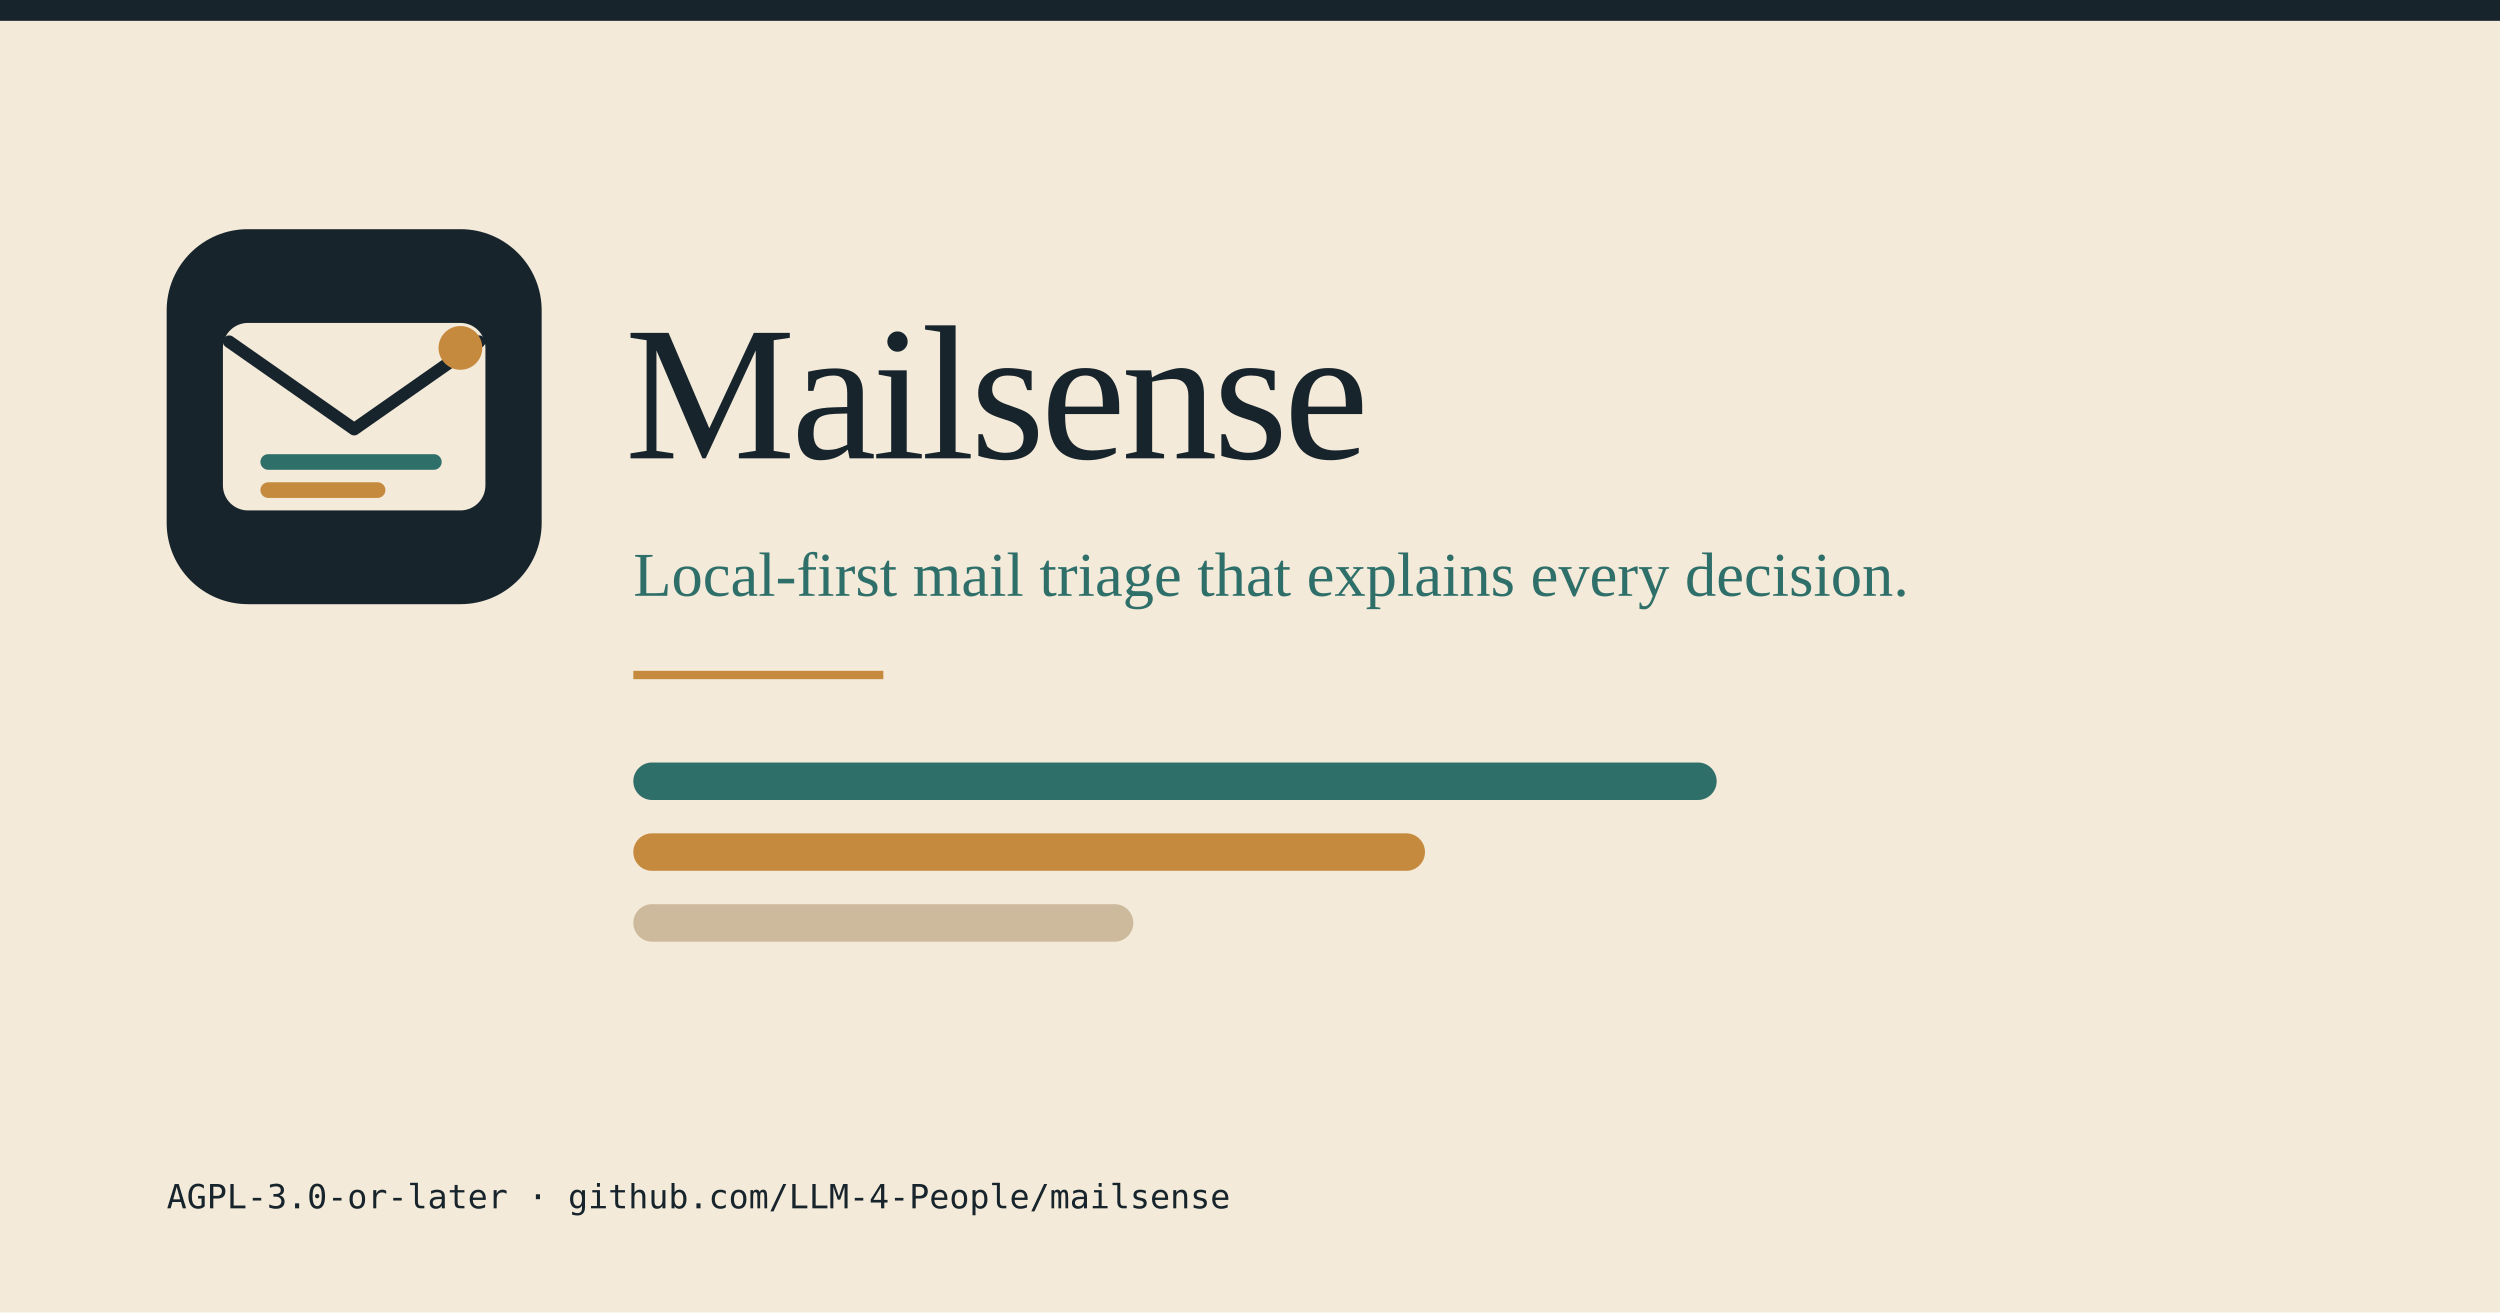
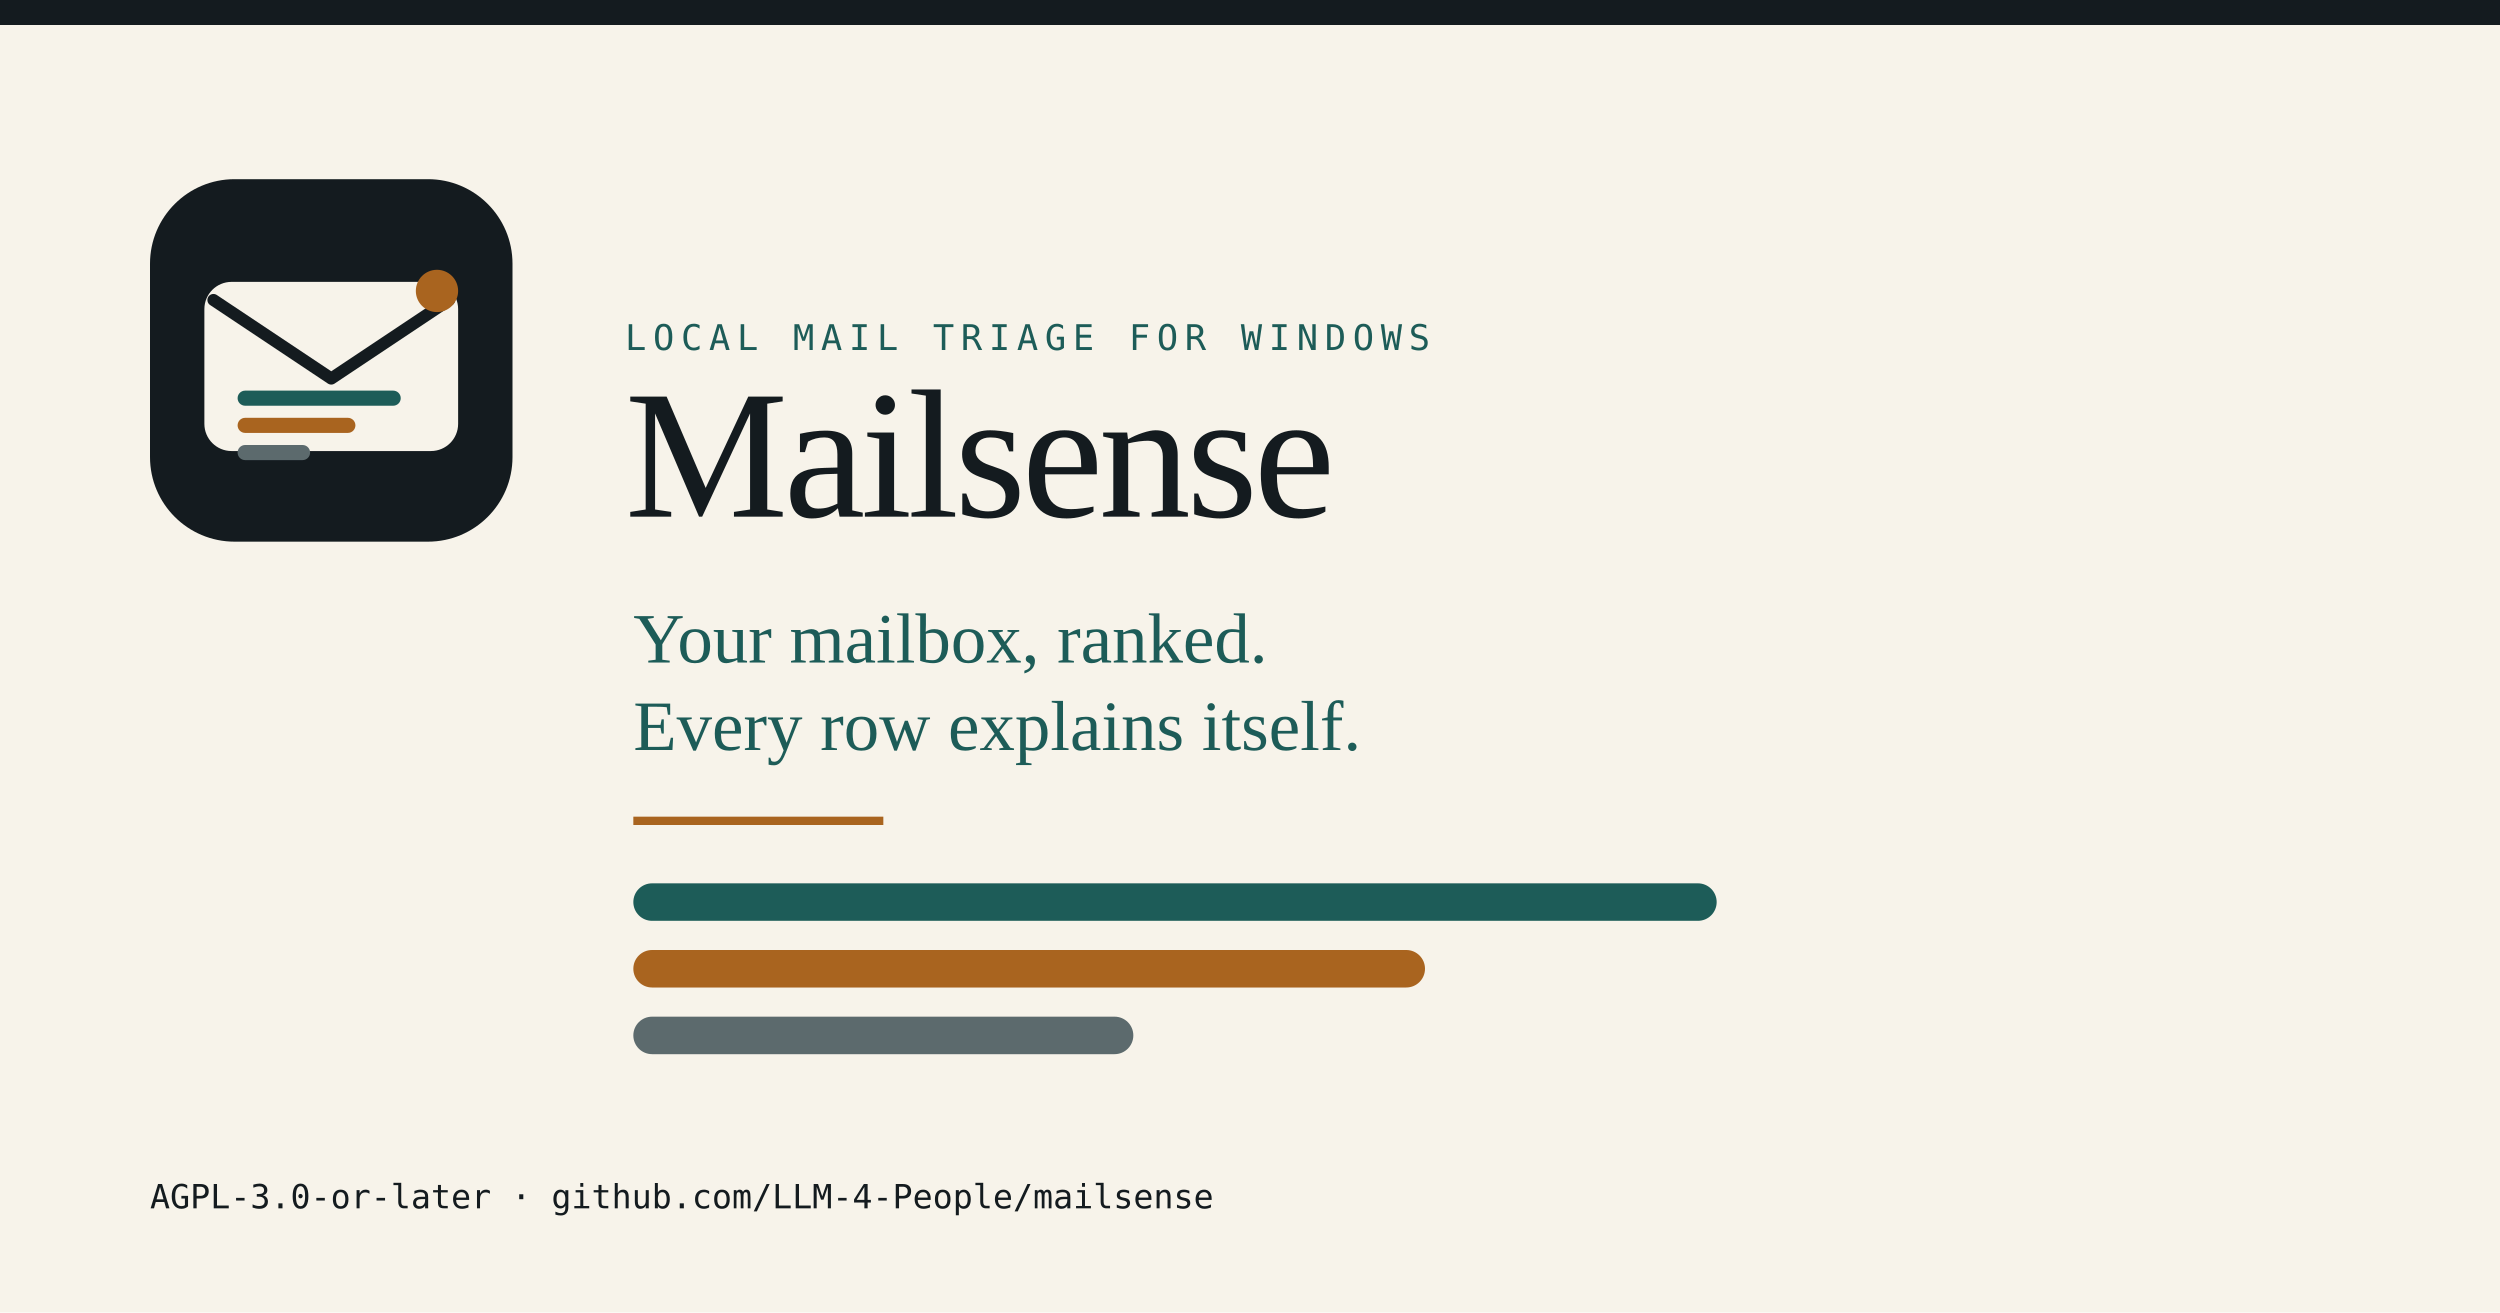
<svg xmlns="http://www.w3.org/2000/svg" viewBox="0 0 1200 630" role="img" aria-labelledby="mailsense-banner-title mailsense-banner-desc">
-   <rect width="1200" height="630" fill="#f3ead9" />
-   <rect width="1200" height="10" fill="#17242c" />
-   <g transform="translate(80 110) scale(1.5)">
-     <rect width="120" height="120" rx="26" fill="#17242c" />
-     <rect x="18" y="30" width="84" height="60" rx="8" fill="#f3ead9" />
-     <path d="M20 36 L60 64 L100 36" fill="none" stroke="#17242c" stroke-width="4" stroke-linecap="round" stroke-linejoin="round" />
-     <circle cx="94" cy="38" r="7" fill="#c68a3e" />
-     <rect x="30" y="72" width="58" height="5" rx="2.5" fill="#2f6f6a" />
-     <rect x="30" y="81" width="40" height="5" rx="2.5" fill="#c68a3e" />
+   <rect width="1200" height="630" fill="#f7f3ea" />
+   <rect width="1200" height="12" fill="#141b1f" />
+   <g transform="translate(72 86) scale(1.45)">
+     <rect width="120" height="120" rx="28" fill="#141b1f" />
+     <rect x="18" y="34" width="84" height="56" rx="9" fill="#f7f3ea" />
+     <path d="M21 40 L60 66 L99 40" fill="none" stroke="#141b1f" stroke-width="4" stroke-linecap="round" stroke-linejoin="round" />
+     <circle cx="95" cy="37" r="7" fill="#a9641f" />
+     <rect x="29" y="70" width="54" height="5" rx="2.5" fill="#1d5c58" />
+     <rect x="29" y="79" width="39" height="5" rx="2.5" fill="#a9641f" />
+     <rect x="29" y="88" width="24" height="5" rx="2.5" fill="#5c6a6d" />
  </g>
-   <text x="300" y="220" font-family="Georgia, 'Times New Roman', serif" font-size="92" letter-spacing="-2" fill="#17242c">Mailsense</text>
-   <text x="304" y="286" font-family="Georgia, 'Times New Roman', serif" font-size="30" fill="#2f6f6a">Local-first mail triage that explains every decision.</text>
-   <rect x="304" y="322" width="120" height="4" fill="#c68a3e" />
-   <rect x="304" y="366" width="520" height="18" rx="9" fill="#2f6f6a" />
-   <rect x="304" y="400" width="380" height="18" rx="9" fill="#c68a3e" />
-   <rect x="304" y="434" width="240" height="18" rx="9" fill="#cdb99c" />
-   <text x="80" y="580" font-family="ui-monospace, SFMono-Regular, Menlo, monospace" font-size="16" fill="#17242c">AGPL-3.0-or-later · github.com/LLM-4-People/mailsense</text>
+   <text x="300" y="168" font-family="ui-monospace, SFMono-Regular, Menlo, Consolas, monospace" font-size="17" letter-spacing="3.2" fill="#1d5c58">LOCAL MAIL TRIAGE FOR WINDOWS</text>
+   <text x="300" y="248" font-family="Georgia, 'Times New Roman', serif" font-size="88" letter-spacing="-2" fill="#141b1f">Mailsense</text>
+   <text x="304" y="318" font-family="Georgia, 'Times New Roman', serif" font-size="34" fill="#1d5c58">Your mailbox, ranked.</text>
+   <text x="304" y="360" font-family="Georgia, 'Times New Roman', serif" font-size="34" fill="#1d5c58">Every row explains itself.</text>
+   <rect x="304" y="392" width="120" height="4" fill="#a9641f" />
+   <rect x="304" y="424" width="520" height="18" rx="9" fill="#1d5c58" />
+   <rect x="304" y="456" width="380" height="18" rx="9" fill="#a9641f" />
+   <rect x="304" y="488" width="240" height="18" rx="9" fill="#5c6a6d" />
+   <text x="72" y="580" font-family="ui-monospace, SFMono-Regular, Menlo, Consolas, monospace" font-size="16" fill="#141b1f">AGPL-3.0-or-later · github.com/LLM-4-People/mailsense</text>
</svg>
